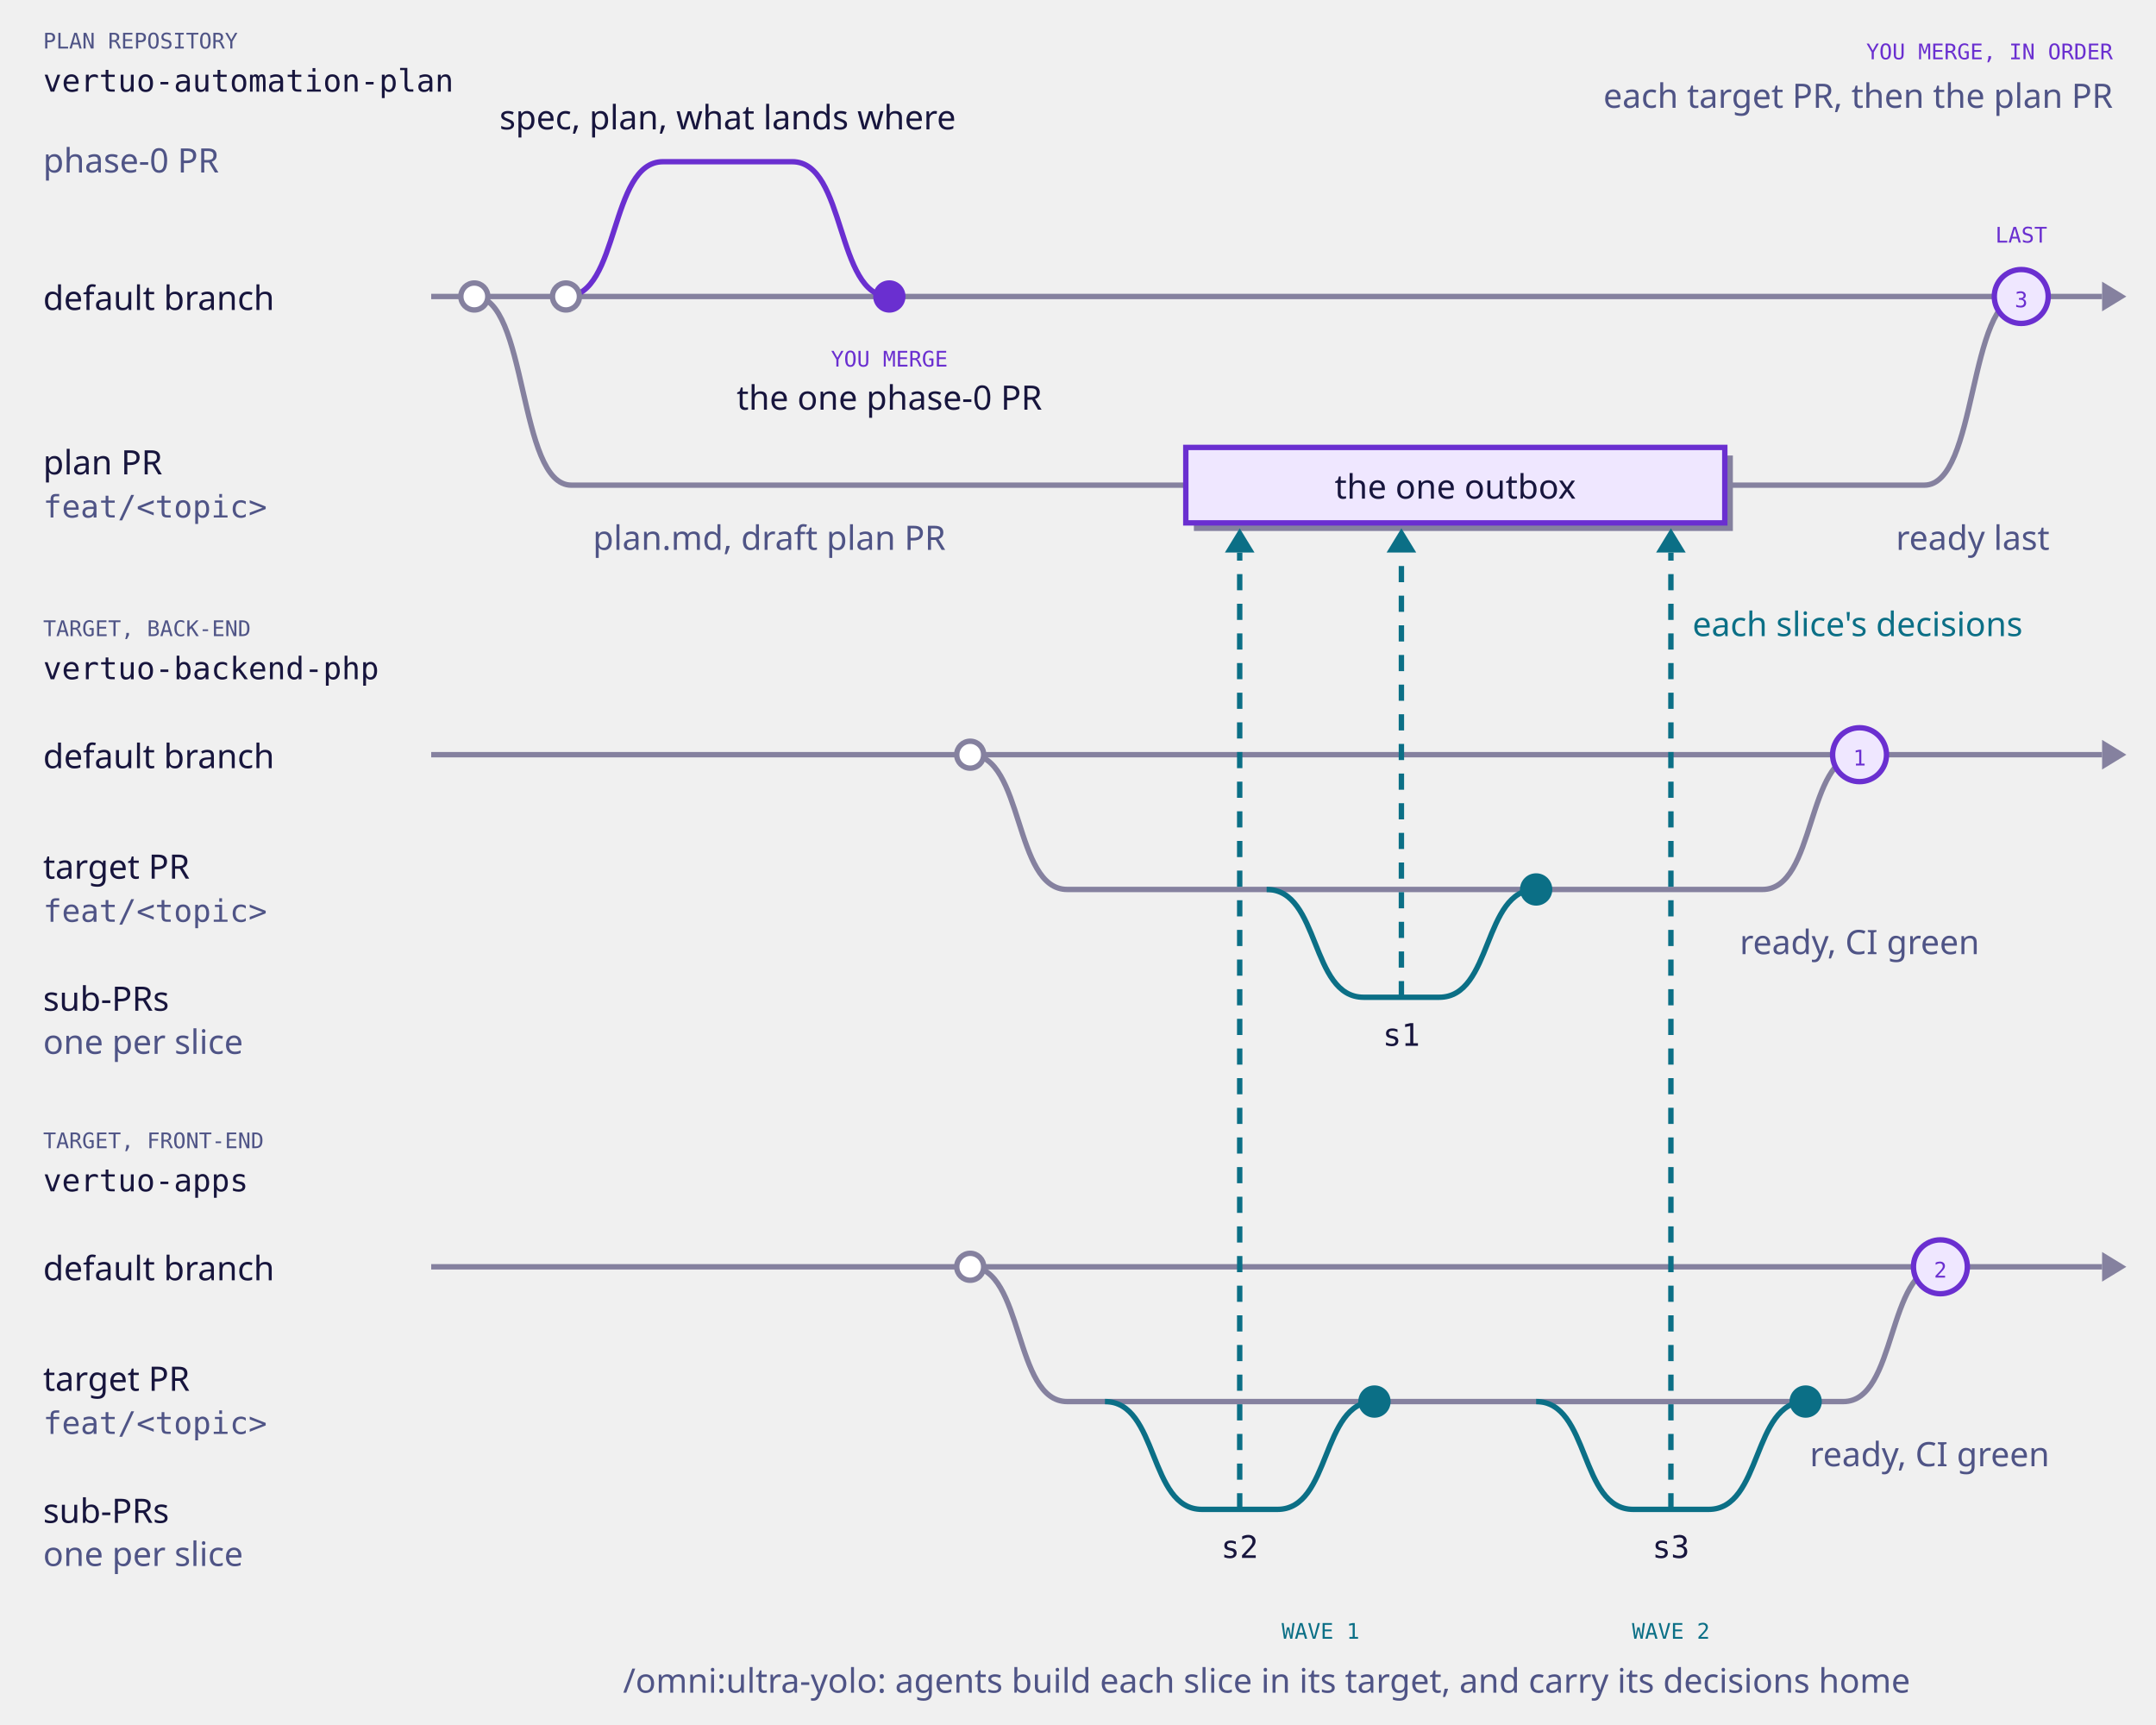
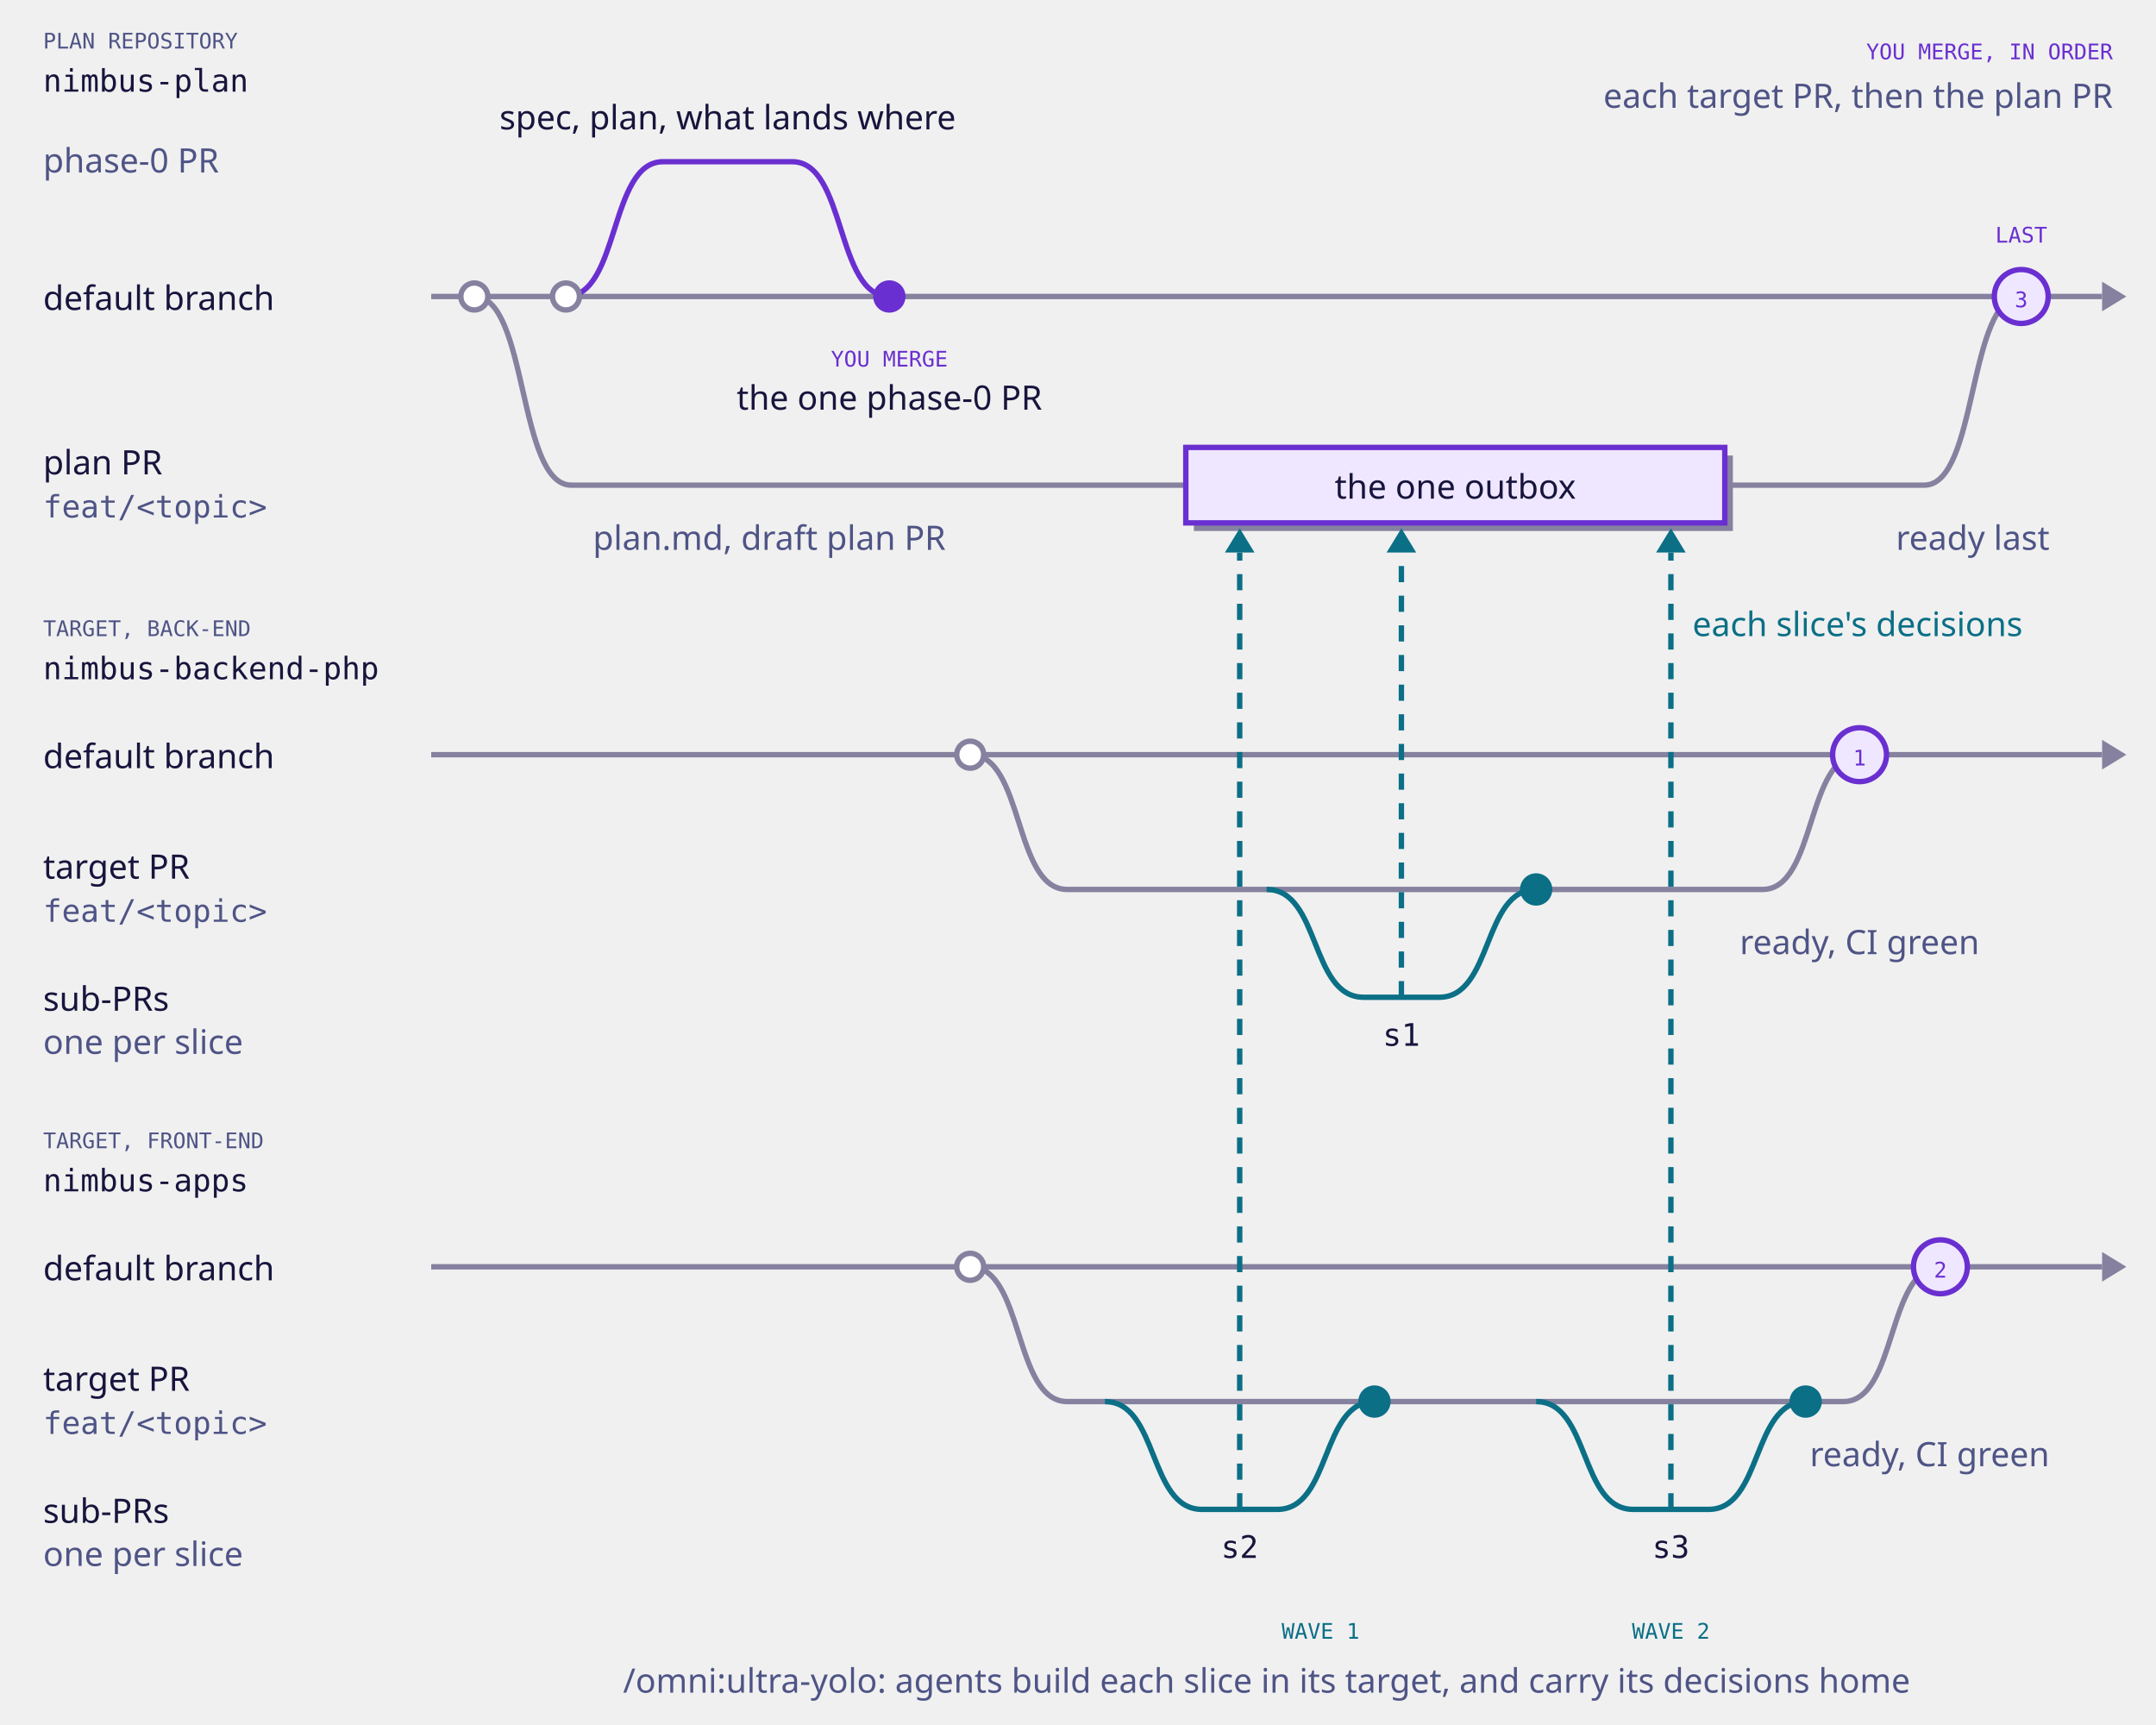
<svg xmlns="http://www.w3.org/2000/svg" viewBox="0 0 800 640" width="800" height="640">
  <style>
    svg { background: #f5f4fc; }
    text { font-family: 'Atkinson Hyperlegible Next', 'Atkinson Hyperlegible', system-ui, sans-serif; font-size: 14px; fill: #17153d; }
    .dg-px { font-family: 'Press Start 2P', ui-monospace, monospace; font-size: 10px; }
    .dg-tag { font-family: 'Press Start 2P', ui-monospace, monospace; font-size: 8px; }
    .dg-small { font-size: 12.5px; }
    .dg-code { font-family: 'JetBrains Mono', ui-monospace, monospace; font-size: 11.5px; }
    .dg-muted { fill: #4f5486; }
    .dg-box { fill: #ffffff; stroke: #85819f; stroke-width: 2; }
    .dg-shadow { fill: #85819f; }
    .dg-line { fill: none; stroke: #85819f; stroke-width: 2; }
    .dg-dash { stroke-dasharray: 6 5; }
    .dg-head { fill: #85819f; }
    .dg-edge-you { stroke: #6a2fd0; }
    .dg-key { fill: #efe7ff; stroke: #6a2fd0; }
    .dg-edge-agents { stroke: #0b6f86; }
    .dg-edge-app { stroke: #15703f; }
    .dg-you { fill: #6a2fd0; }
    .dg-agents { fill: #0b6f86; }
    .dg-app { fill: #15703f; }
    @media (prefers-color-scheme: dark) {
      svg { background: #0e0d33; }
      text { fill: #f2f4ff; }
      .dg-muted { fill: #a9aee6; }
      .dg-box { fill: #16144a; stroke: #6d6acc; }
      .dg-shadow { fill: #6d6acc; }
      .dg-line { stroke: #6d6acc; }
      .dg-head { fill: #6d6acc; }
      .dg-edge-you { stroke: #b37cff; }
      .dg-key { fill: #2a1d66; stroke: #b37cff; }
      .dg-edge-agents { stroke: #6ff0ff; }
      .dg-edge-app { stroke: #4ee08a; }
      .dg-you { fill: #b37cff; }
      .dg-agents { fill: #6ff0ff; }
      .dg-app { fill: #4ee08a; }
    }
  </style>
  <text x="784" y="22" class="dg-tag dg-you" text-anchor="end">YOU MERGE, IN ORDER</text>
  <text x="784" y="40" class="dg-small dg-muted" text-anchor="end">each target PR, then the plan PR</text>
  <text x="16" y="18" class="dg-tag dg-muted">PLAN REPOSITORY</text>
-   <text x="16" y="34" class="dg-code">vertuo-automation-plan</text>
+   <text x="16" y="34" class="dg-code">nimbus-plan</text>
  <text x="16" y="64" class="dg-small dg-muted">phase-0 PR</text>
  <text x="16" y="115" class="dg-small">default branch</text>
  <text x="16" y="176" class="dg-small">plan PR</text>
  <text x="16" y="192" class="dg-code dg-muted">feat/&lt;topic&gt;</text>
  <path d="M160 110 L780 110" class="dg-line" />
  <polygon points="789,110 780,115.5 780,104.5" class="dg-head" />
  <path d="M176 110 C196 110, 192 180, 212 180 L714 180 C734 180, 730 110, 750 110" class="dg-line" />
  <circle cx="176" cy="110" r="5" class="dg-box" />
  <text x="220" y="204" class="dg-small dg-muted">plan.md, draft plan PR</text>
  <path d="M210 110 C230 110, 226 60, 246 60 L294 60 C314 60, 310 110, 330 110" class="dg-line dg-edge-you" />
  <circle cx="210" cy="110" r="5" class="dg-box" />
  <text x="270" y="48" class="dg-small" text-anchor="middle">spec, plan, what lands where</text>
  <circle cx="330" cy="110" r="6" class="dg-head dg-you" />
  <text x="330" y="136" class="dg-tag dg-you" text-anchor="middle">YOU MERGE</text>
  <text x="330" y="152" class="dg-small" text-anchor="middle">the one phase-0 PR</text>
  <rect x="443" y="169" width="200" height="28" class="dg-shadow" />
  <rect x="440" y="166" width="200" height="28" class="dg-box dg-key" />
  <text x="540" y="185" class="dg-small" text-anchor="middle">the one outbox</text>
  <text x="732" y="204" class="dg-small dg-muted" text-anchor="middle">ready last</text>
  <text x="750" y="90" class="dg-tag dg-you" text-anchor="middle">LAST</text>
  <circle cx="750" cy="110" r="10" class="dg-box dg-key" />
  <text x="750" y="114" class="dg-tag dg-you" text-anchor="middle">3</text>
  <text x="16" y="236" class="dg-tag dg-muted">TARGET, BACK-END</text>
-   <text x="16" y="252" class="dg-code">vertuo-backend-php</text>
+   <text x="16" y="252" class="dg-code">nimbus-backend-php</text>
  <text x="16" y="285" class="dg-small">default branch</text>
  <text x="16" y="326" class="dg-small">target PR</text>
  <text x="16" y="342" class="dg-code dg-muted">feat/&lt;topic&gt;</text>
  <text x="16" y="375" class="dg-small">sub-PRs</text>
  <text x="16" y="391" class="dg-small dg-muted">one per slice</text>
  <path d="M160 280 L780 280" class="dg-line" />
  <polygon points="789,280 780,285.5 780,274.5" class="dg-head" />
  <path d="M360 280 C380 280, 376 330, 396 330 L654 330 C674 330, 670 280, 690 280" class="dg-line" />
  <circle cx="360" cy="280" r="5" class="dg-box" />
  <path d="M470 330 C490 330, 486 370, 506 370 L534 370 C554 370, 550 330, 570 330" class="dg-line dg-edge-agents" />
  <circle cx="570" cy="330" r="6" class="dg-head dg-agents" />
  <text x="520" y="388" class="dg-code" text-anchor="middle">s1</text>
  <text x="690" y="354" class="dg-small dg-muted" text-anchor="middle">ready, CI green</text>
  <circle cx="690" cy="280" r="10" class="dg-box dg-key" />
  <text x="690" y="284" class="dg-tag dg-you" text-anchor="middle">1</text>
  <text x="16" y="426" class="dg-tag dg-muted">TARGET, FRONT-END</text>
-   <text x="16" y="442" class="dg-code">vertuo-apps</text>
+   <text x="16" y="442" class="dg-code">nimbus-apps</text>
  <text x="16" y="475" class="dg-small">default branch</text>
  <text x="16" y="516" class="dg-small">target PR</text>
  <text x="16" y="532" class="dg-code dg-muted">feat/&lt;topic&gt;</text>
  <text x="16" y="565" class="dg-small">sub-PRs</text>
  <text x="16" y="581" class="dg-small dg-muted">one per slice</text>
  <path d="M160 470 L780 470" class="dg-line" />
  <polygon points="789,470 780,475.5 780,464.5" class="dg-head" />
  <path d="M360 470 C380 470, 376 520, 396 520 L684 520 C704 520, 700 470, 720 470" class="dg-line" />
  <circle cx="360" cy="470" r="5" class="dg-box" />
  <path d="M410 520 C430 520, 426 560, 446 560 L474 560 C494 560, 490 520, 510 520" class="dg-line dg-edge-agents" />
  <circle cx="510" cy="520" r="6" class="dg-head dg-agents" />
  <text x="460" y="578" class="dg-code" text-anchor="middle">s2</text>
  <path d="M570 520 C590 520, 586 560, 606 560 L634 560 C654 560, 650 520, 670 520" class="dg-line dg-edge-agents" />
  <circle cx="670" cy="520" r="6" class="dg-head dg-agents" />
  <text x="620" y="578" class="dg-code" text-anchor="middle">s3</text>
  <text x="716" y="544" class="dg-small dg-muted" text-anchor="middle">ready, CI green</text>
  <circle cx="720" cy="470" r="10" class="dg-box dg-key" />
  <text x="720" y="474" class="dg-tag dg-you" text-anchor="middle">2</text>
  <path d="M520 370 L520 205" class="dg-line dg-edge-agents dg-dash" />
  <polygon points="520,196 514.5,205 525.5,205" class="dg-head dg-agents" />
  <path d="M460 560 L460 205" class="dg-line dg-edge-agents dg-dash" />
  <polygon points="460,196 454.5,205 465.5,205" class="dg-head dg-agents" />
  <path d="M620 560 L620 205" class="dg-line dg-edge-agents dg-dash" />
  <polygon points="620,196 614.5,205 625.5,205" class="dg-head dg-agents" />
  <text x="628" y="236" class="dg-small dg-agents">each slice's decisions</text>
  <text x="490" y="608" class="dg-tag dg-agents" text-anchor="middle">WAVE 1</text>
  <text x="620" y="608" class="dg-tag dg-agents" text-anchor="middle">WAVE 2</text>
  <text x="470" y="628" class="dg-small dg-muted" text-anchor="middle">/omni:ultra-yolo: agents build each slice in its target, and carry its decisions home</text>
</svg>
